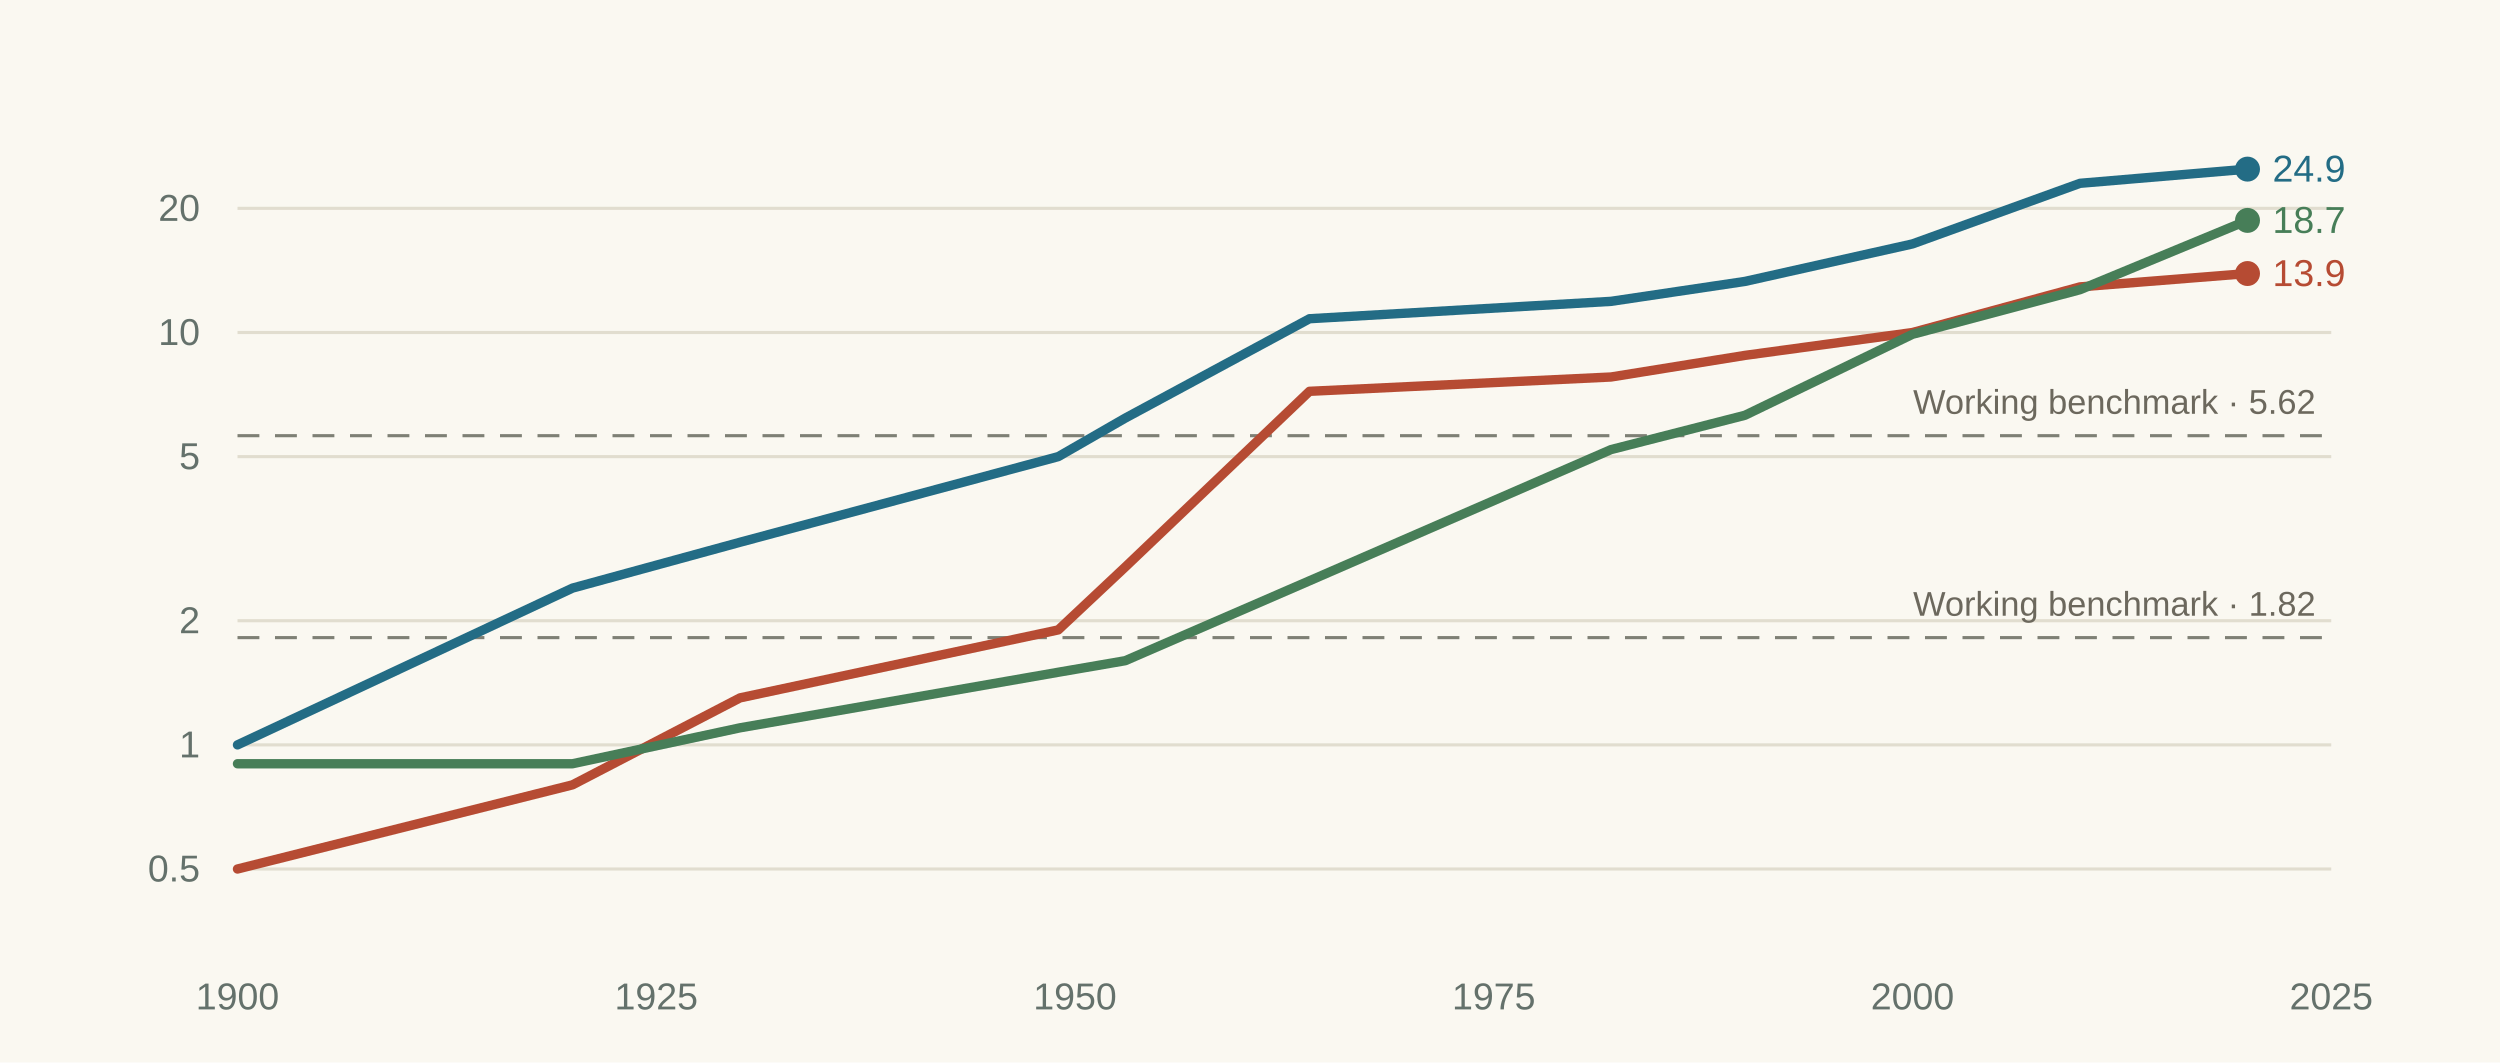
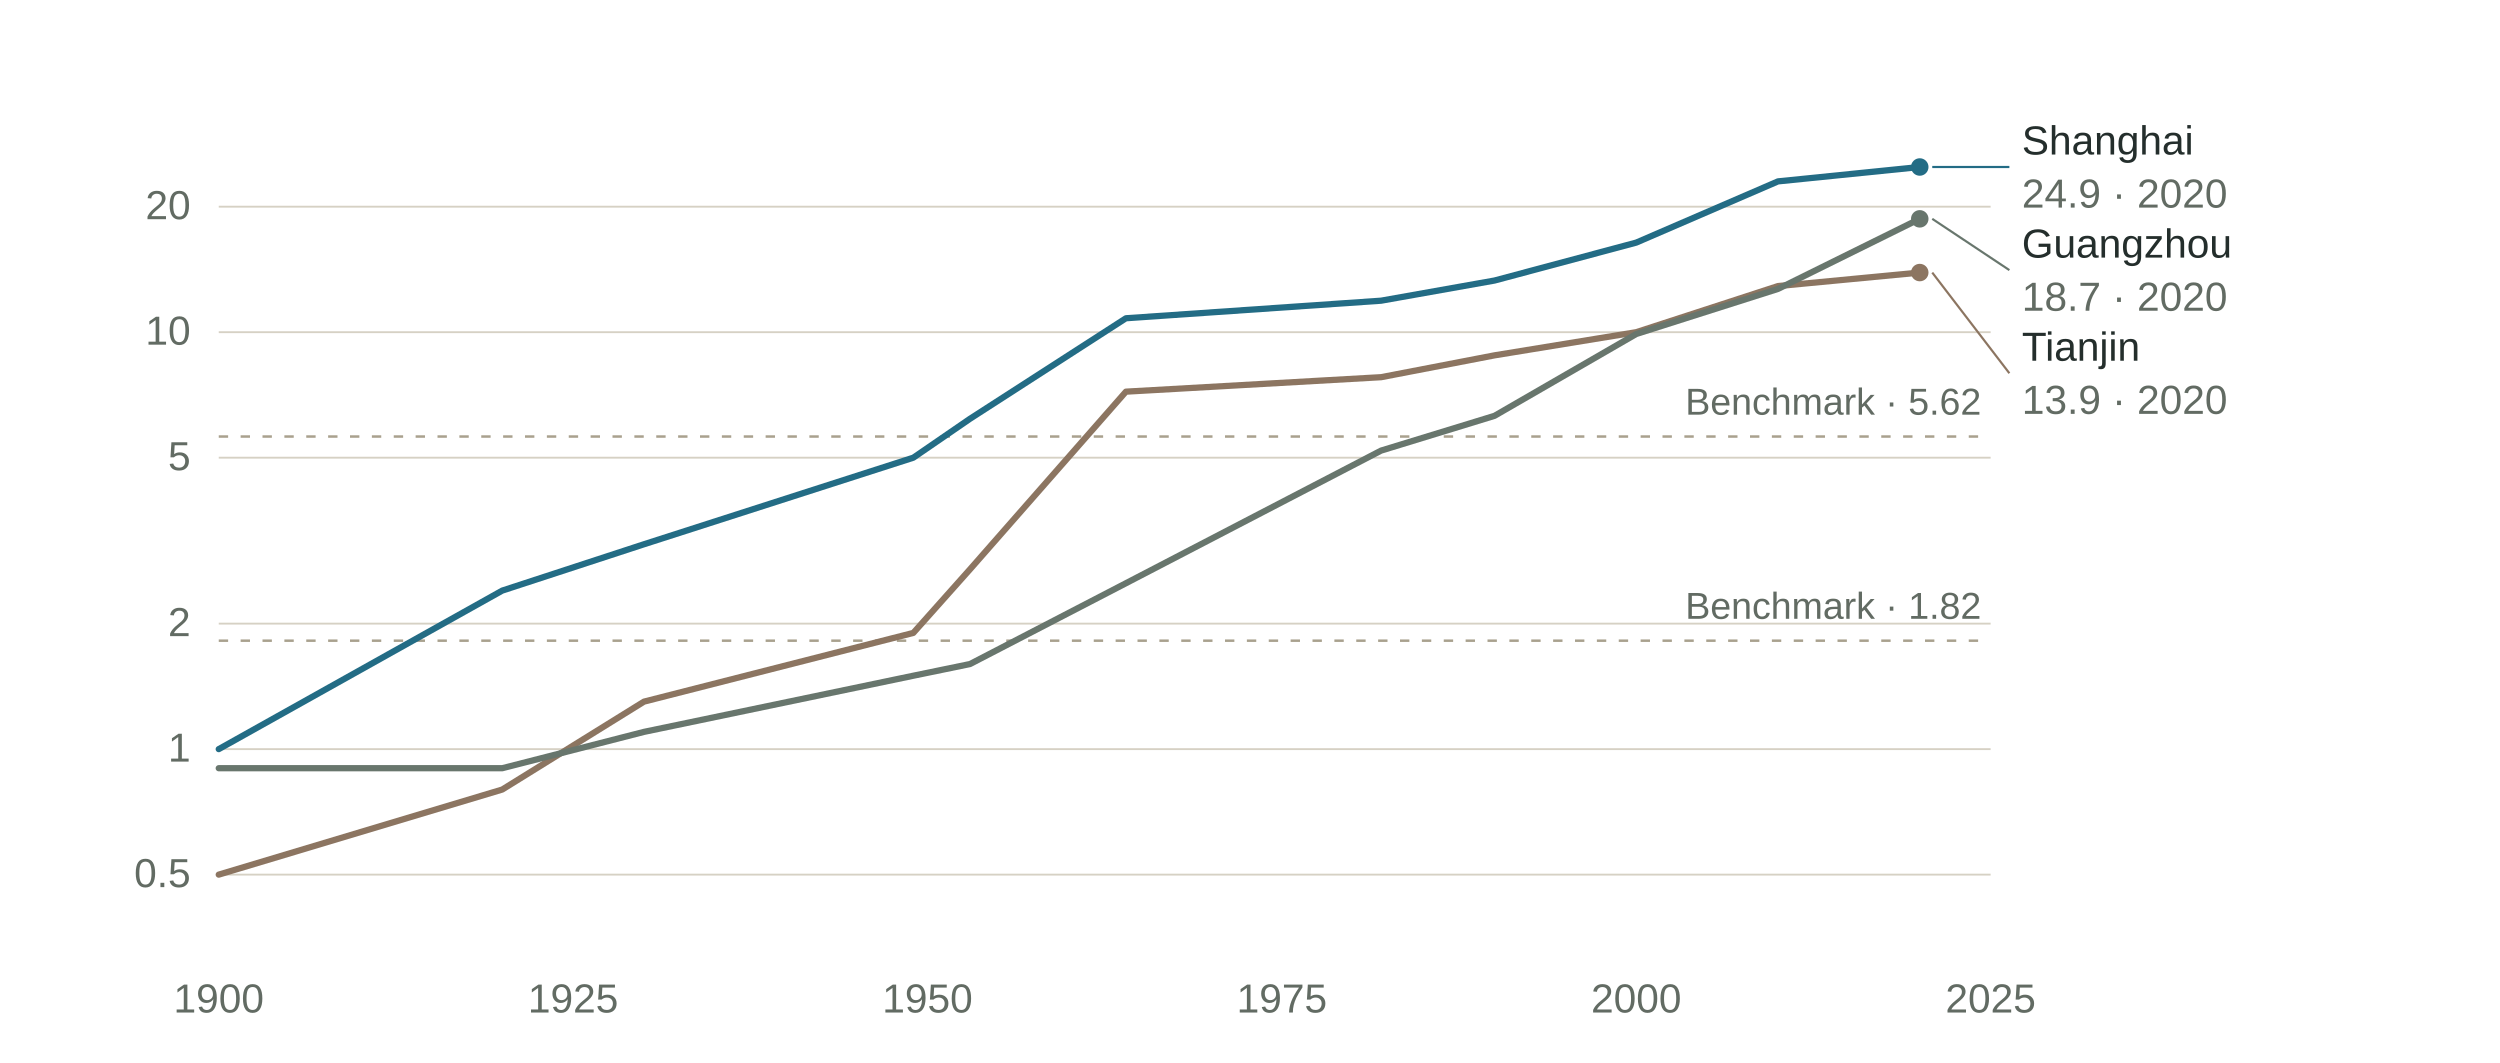
<svg xmlns="http://www.w3.org/2000/svg" viewBox="0 0 800 340" role="img" aria-labelledby="title">
-   <rect width="800" height="340" fill="#faf8f1" />
-   <path d="M76 278.08H746" stroke="#e1ddcf" fill="none" />
-   <text x="64.00" y="282.08" text-anchor="end" fill="#64716b" font-size="12" font-family="Arial,sans-serif">0.5</text>
-   <path d="M76 238.36H746" stroke="#e1ddcf" fill="none" />
-   <text x="64.00" y="242.36" text-anchor="end" fill="#64716b" font-size="12" font-family="Arial,sans-serif">1</text>
-   <path d="M76 198.63H746" stroke="#e1ddcf" fill="none" />
-   <text x="64.00" y="202.63" text-anchor="end" fill="#64716b" font-size="12" font-family="Arial,sans-serif">2</text>
-   <path d="M76 146.12H746" stroke="#e1ddcf" fill="none" />
-   <text x="64.00" y="150.12" text-anchor="end" fill="#64716b" font-size="12" font-family="Arial,sans-serif">5</text>
-   <path d="M76 106.40H746" stroke="#e1ddcf" fill="none" />
-   <text x="64.00" y="110.40" text-anchor="end" fill="#64716b" font-size="12" font-family="Arial,sans-serif">10</text>
-   <path d="M76 66.67H746" stroke="#e1ddcf" fill="none" />
-   <text x="64.00" y="70.67" text-anchor="end" fill="#64716b" font-size="12" font-family="Arial,sans-serif">20</text>
-   <text x="76.00" y="323.00" text-anchor="middle" fill="#64716b" font-size="12" font-family="Arial,sans-serif">1900</text>
-   <text x="210.00" y="323.00" text-anchor="middle" fill="#64716b" font-size="12" font-family="Arial,sans-serif">1925</text>
-   <text x="344.00" y="323.00" text-anchor="middle" fill="#64716b" font-size="12" font-family="Arial,sans-serif">1950</text>
-   <text x="478.00" y="323.00" text-anchor="middle" fill="#64716b" font-size="12" font-family="Arial,sans-serif">1975</text>
-   <text x="612.00" y="323.00" text-anchor="middle" fill="#64716b" font-size="12" font-family="Arial,sans-serif">2000</text>
-   <text x="746.00" y="323.00" text-anchor="middle" fill="#64716b" font-size="12" font-family="Arial,sans-serif">2025</text>
-   <path d="M76 139.42H746" stroke="#7e8075" stroke-dasharray="7 5" fill="none" />
-   <text x="741.00" y="132.42" text-anchor="end" fill="#6c685d" font-size="11" font-family="Arial,sans-serif">Working benchmark · 5.62</text>
-   <path d="M76 204.04H746" stroke="#7e8075" stroke-dasharray="7 5" fill="none" />
-   <text x="741.00" y="197.04" text-anchor="end" fill="#6c685d" font-size="11" font-family="Arial,sans-serif">Working benchmark · 1.82</text>
-   <path d="M76.00,238.36 L183.20,188.19 L236.80,173.52 L338.64,146.12 L360.08,133.79 L419.04,101.99 L515.52,96.43 L558.40,90.05 L612.00,78.05 L665.60,58.66 L719.20,54.12" fill="none" stroke="#236c85" stroke-width="3" stroke-linecap="round" stroke-linejoin="round" />
-   <circle cx="719.20" cy="54.12" r="4" fill="#236c85" />
-   <text x="727.20" y="58.12" text-anchor="start" fill="#236c85" font-size="12" font-family="Arial,sans-serif">24.9</text>
-   <path d="M76.00,278.08 L183.20,251.15 L236.80,223.32 L338.64,201.57 L360.08,181.44 L419.04,125.22 L515.52,120.64 L558.40,113.72 L612.00,106.40 L665.60,91.80 L719.20,87.53" fill="none" stroke="#b64b33" stroke-width="3" stroke-linecap="round" stroke-linejoin="round" />
-   <circle cx="719.20" cy="87.53" r="4" fill="#b64b33" />
-   <text x="727.20" y="91.53" text-anchor="start" fill="#b64b33" font-size="12" font-family="Arial,sans-serif">13.9</text>
-   <path d="M76.00,244.40 L183.20,244.40 L236.80,232.90 L338.64,215.12 L360.08,211.42 L419.04,185.85 L515.52,143.87 L558.40,132.88 L612.00,106.97 L665.60,92.70 L719.20,70.53" fill="none" stroke="#477e58" stroke-width="3" stroke-linecap="round" stroke-linejoin="round" />
-   <circle cx="719.20" cy="70.53" r="4" fill="#477e58" />
-   <text x="727.20" y="74.53" text-anchor="start" fill="#477e58" font-size="12" font-family="Arial,sans-serif">18.7</text>
+   <path d="M70 279.88H637" stroke="#d6d1c4" stroke-width=".6" fill="none" />
+   <text x="61.00" y="283.88" text-anchor="end" fill="#626b63" font-size="13" font-family="Arial,sans-serif">0.5</text>
+   <path d="M70 239.72H637" stroke="#d6d1c4" stroke-width=".6" fill="none" />
+   <text x="61.00" y="243.72" text-anchor="end" fill="#626b63" font-size="13" font-family="Arial,sans-serif">1</text>
+   <path d="M70 199.56H637" stroke="#d6d1c4" stroke-width=".6" fill="none" />
+   <text x="61.00" y="203.56" text-anchor="end" fill="#626b63" font-size="13" font-family="Arial,sans-serif">2</text>
+   <path d="M70 146.46H637" stroke="#d6d1c4" stroke-width=".6" fill="none" />
+   <text x="61.00" y="150.46" text-anchor="end" fill="#626b63" font-size="13" font-family="Arial,sans-serif">5</text>
+   <path d="M70 106.30H637" stroke="#d6d1c4" stroke-width=".6" fill="none" />
+   <text x="61.00" y="110.30" text-anchor="end" fill="#626b63" font-size="13" font-family="Arial,sans-serif">10</text>
+   <path d="M70 66.14H637" stroke="#d6d1c4" stroke-width=".6" fill="none" />
+   <text x="61.00" y="70.14" text-anchor="end" fill="#626b63" font-size="13" font-family="Arial,sans-serif">20</text>
+   <text x="70.00" y="324.00" text-anchor="middle" fill="#626b63" font-size="13" font-family="Arial,sans-serif">1900</text>
+   <text x="183.40" y="324.00" text-anchor="middle" fill="#626b63" font-size="13" font-family="Arial,sans-serif">1925</text>
+   <text x="296.80" y="324.00" text-anchor="middle" fill="#626b63" font-size="13" font-family="Arial,sans-serif">1950</text>
+   <text x="410.20" y="324.00" text-anchor="middle" fill="#626b63" font-size="13" font-family="Arial,sans-serif">1975</text>
+   <text x="523.60" y="324.00" text-anchor="middle" fill="#626b63" font-size="13" font-family="Arial,sans-serif">2000</text>
+   <text x="637.00" y="324.00" text-anchor="middle" fill="#626b63" font-size="13" font-family="Arial,sans-serif">2025</text>
+   <path d="M70 139.69H637" stroke="#a9a18e" stroke-width=".8" stroke-dasharray="3 4" fill="none" />
+   <text x="634.00" y="132.69" text-anchor="end" fill="#626b63" font-size="12" font-family="Arial,sans-serif">Benchmark · 5.62</text>
+   <path d="M70 205.02H637" stroke="#a9a18e" stroke-width=".8" stroke-dasharray="3 4" fill="none" />
+   <text x="634.00" y="198.02" text-anchor="end" fill="#626b63" font-size="12" font-family="Arial,sans-serif">Benchmark · 1.82</text>
+   <path d="M70.00,239.72 L160.72,188.99 L206.08,174.16 L292.26,146.46 L310.41,134.00 L360.30,101.84 L441.95,96.22 L478.24,89.77 L523.60,77.63 L568.96,58.04 L614.32,53.44" fill="none" stroke="#236c85" stroke-width="2" stroke-linecap="round" stroke-linejoin="round" />
+   <circle cx="614.32" cy="53.44" r="2.8" fill="#236c85" />
+   <path d="M70.00,279.88 L160.72,252.65 L206.08,224.52 L292.26,202.53 L310.41,182.17 L360.30,125.33 L441.95,120.70 L478.24,113.71 L523.60,106.30 L568.96,91.54 L614.32,87.22" fill="none" stroke="#8c7561" stroke-width="2" stroke-linecap="round" stroke-linejoin="round" />
+   <circle cx="614.32" cy="87.22" r="2.8" fill="#8c7561" />
+   <path d="M70.00,245.83 L160.72,245.83 L206.08,234.20 L292.26,216.23 L310.41,212.49 L360.30,186.63 L441.95,144.19 L478.24,133.07 L523.60,106.88 L568.96,92.45 L614.32,70.03" fill="none" stroke="#68766d" stroke-width="2" stroke-linecap="round" stroke-linejoin="round" />
+   <circle cx="614.32" cy="70.03" r="2.8" fill="#68766d" />
+   <path d="M618.32 53.44L643 53.44" stroke="#236c85" stroke-width=".7" fill="none" />
+   <text x="647.00" y="49.44" text-anchor="start" fill="#242e2c" font-size="13" font-family="Arial,sans-serif">Shanghai</text>
+   <text x="647.00" y="66.44" text-anchor="start" fill="#626b63" font-size="13" font-family="Arial,sans-serif">24.9 · 2020</text>
+   <path d="M618.32 70.03L643 86.44" stroke="#68766d" stroke-width=".7" fill="none" />
+   <text x="647.00" y="82.44" text-anchor="start" fill="#242e2c" font-size="13" font-family="Arial,sans-serif">Guangzhou</text>
+   <text x="647.00" y="99.44" text-anchor="start" fill="#626b63" font-size="13" font-family="Arial,sans-serif">18.7 · 2020</text>
+   <path d="M618.32 87.22L643 119.44" stroke="#8c7561" stroke-width=".7" fill="none" />
+   <text x="647.00" y="115.44" text-anchor="start" fill="#242e2c" font-size="13" font-family="Arial,sans-serif">Tianjin</text>
+   <text x="647.00" y="132.44" text-anchor="start" fill="#626b63" font-size="13" font-family="Arial,sans-serif">13.9 · 2020</text>
</svg>
